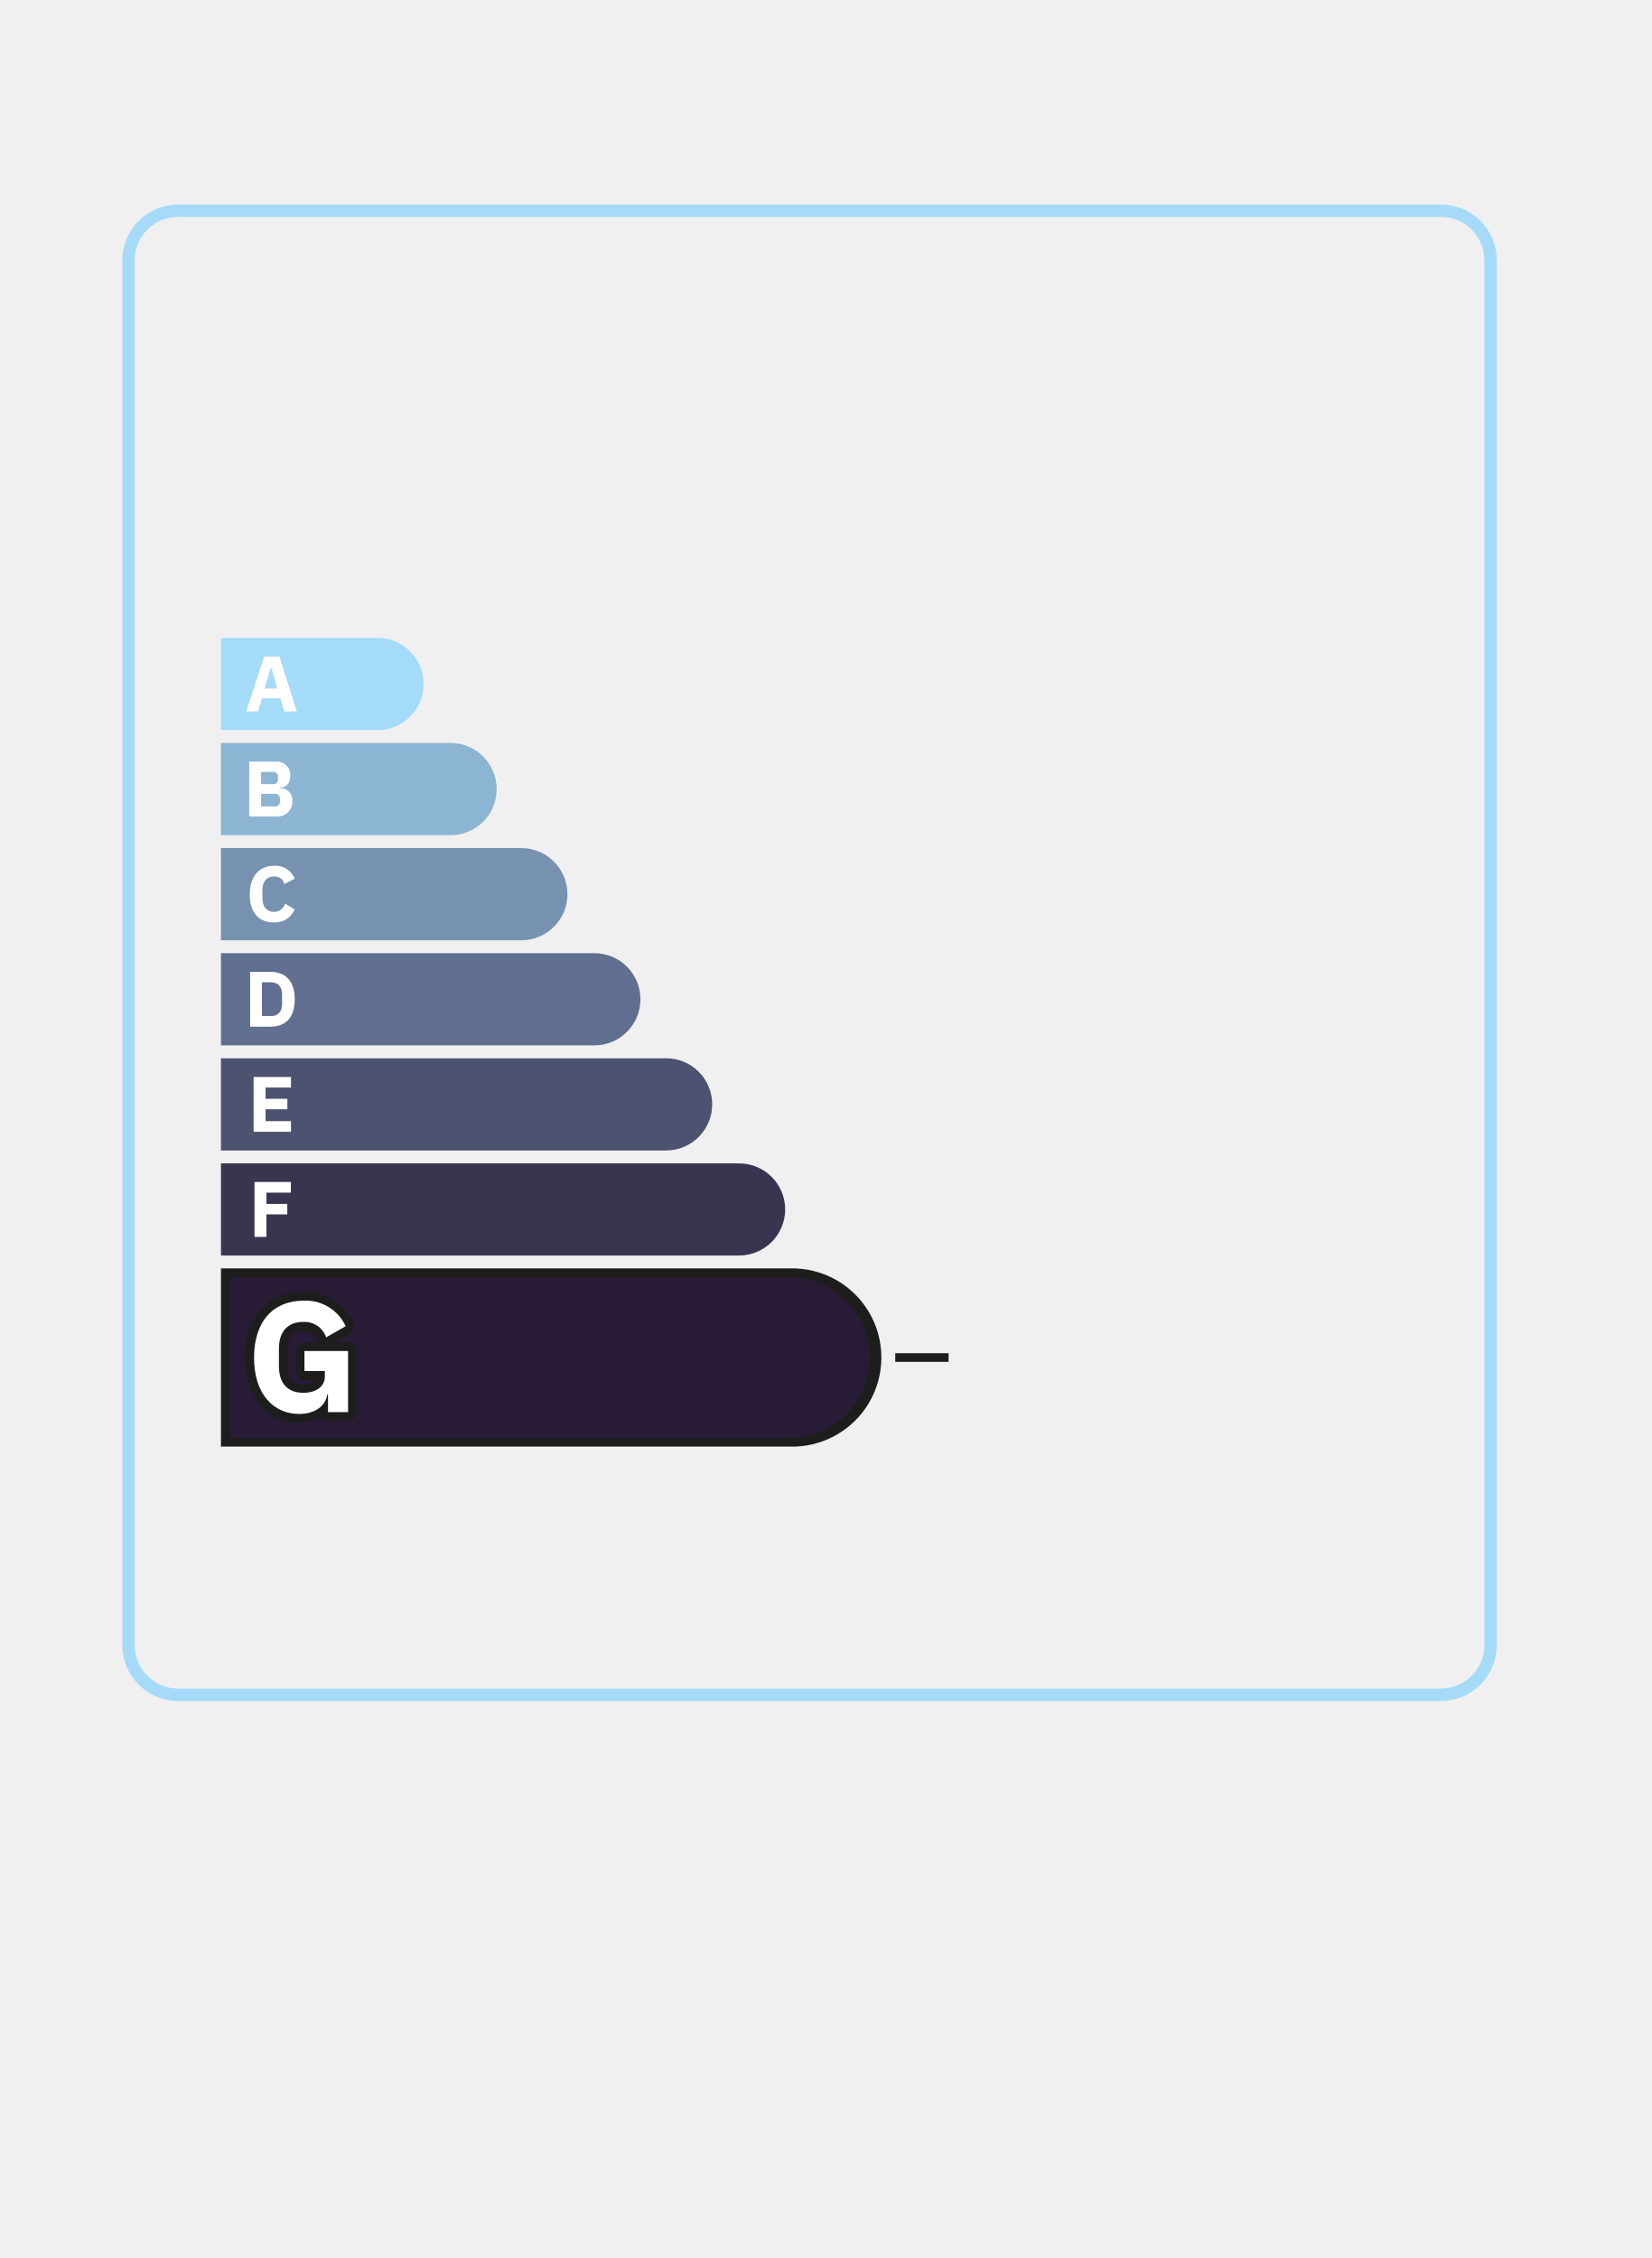
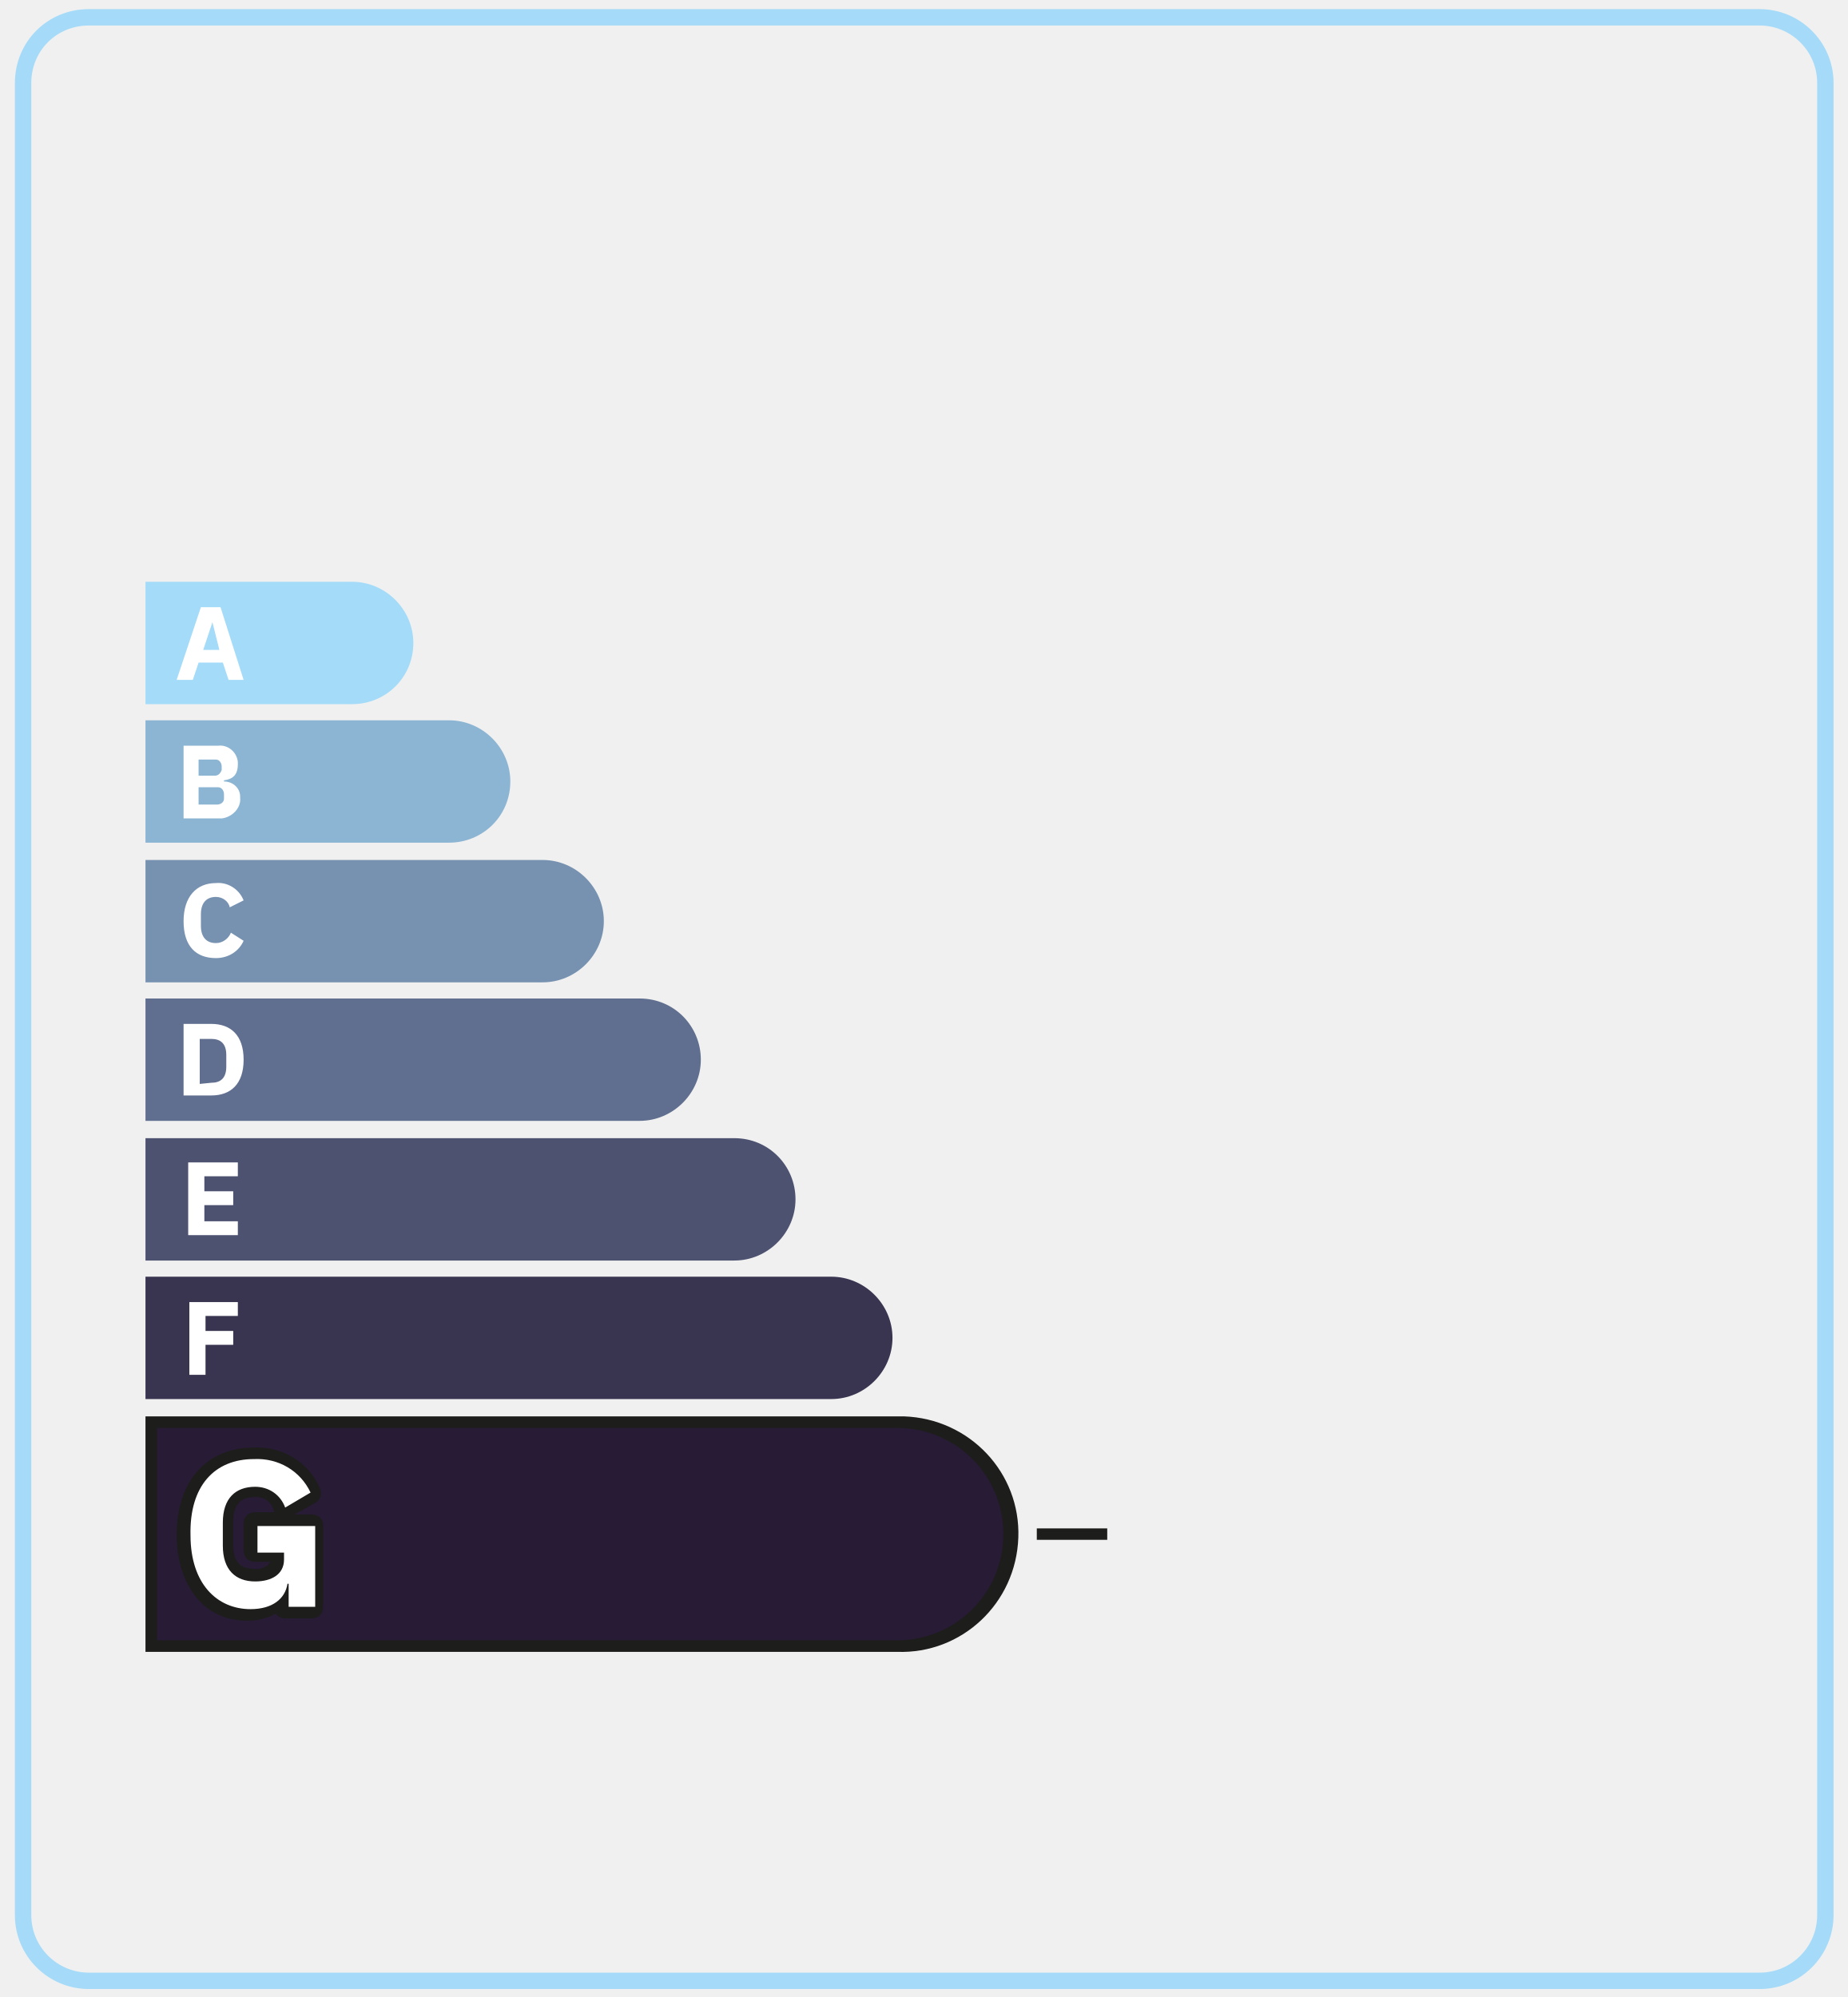
- <svg xmlns="http://www.w3.org/2000/svg" width="66.74mm" height="91.25mm" viewBox="0 0 189.18 258.66">
-   <defs>
-     <style>.a{fill:#a4dbf8;}.b{fill:#fff;}.c{fill:#7792b1;}.d{fill:#281b35;}.e{fill:#1d1d1b;}.f{fill:#606f8f;}.g{fill:#4d5271;}.h{fill:#393551;}.i{fill:#8cb4d3;}.j,.k{fill:none;}.j{stroke:#a5dbf8;stroke-miterlimit:10;stroke-width:1.42px;}.k{stroke:#1d1d1b;stroke-width:0.99px;}</style>
-   </defs>
-   <path class="a" d="M25.31,83.63H43.24a5.27,5.27,0,0,0,5.28-5.28h0a5.27,5.27,0,0,0-5.28-5.27H25.31Z" />
-   <path class="b" d="M32.57,81.5,32.12,80H30l-.45,1.5H28.19l2.07-6.29H32L34,81.5Zm-1.48-5H31l-.69,2.38h1.44Z" />
-   <path class="c" d="M25.31,107.71h34.4A5.28,5.28,0,0,0,65,102.43h0a5.29,5.29,0,0,0-5.28-5.28H25.31Z" />
-   <path class="b" d="M28.61,102.48c0-2.13,1.09-3.3,2.79-3.3a2.33,2.33,0,0,1,2.35,1.48l-1.18.61a1.12,1.12,0,0,0-1.17-.87c-.81,0-1.34.54-1.34,1.53v1c0,1,.53,1.53,1.34,1.53a1.3,1.3,0,0,0,1.25-.94l1.11.65a2.45,2.45,0,0,1-2.36,1.5C29.7,105.68,28.61,104.6,28.61,102.48Z" />
-   <path class="d" d="M25.81,165.22V145.8H90.43a9.71,9.71,0,0,1,0,19.42Z" />
-   <path class="e" d="M90.43,146.3a9.21,9.21,0,0,1,0,18.42H26.3V146.3H90.43m0-1H25.31v20.41H90.43a10.21,10.21,0,1,0,0-20.41Z" />
-   <path class="f" d="M25.31,119.75H68.08a5.28,5.28,0,0,0,5.28-5.28h0a5.27,5.27,0,0,0-5.28-5.28H25.31Z" />
-   <path class="b" d="M28.65,111.33H31c1.66,0,2.76,1,2.76,3.14s-1.1,3.14-2.76,3.14H28.65ZM31,116.4c.81,0,1.31-.45,1.31-1.44v-1c0-1-.5-1.44-1.31-1.44H30v3.86Z" />
-   <path class="g" d="M25.31,131.79h51a5.28,5.28,0,0,0,5.27-5.28h0a5.27,5.27,0,0,0-5.27-5.28h-51Z" />
-   <path class="b" d="M29.05,129.65v-6.28h4.28v1.21H30.42v1.29h2.5v1.2h-2.5v1.36h2.91v1.22Z" />
-   <path class="h" d="M25.31,143.82H84.66a5.28,5.28,0,0,0,5.28-5.27h0a5.28,5.28,0,0,0-5.28-5.28H25.31Z" />
-   <path class="b" d="M29.15,141.69V135.4h4.17v1.22h-2.8v1.29h2.39v1.2H30.52v2.58Z" />
-   <path class="i" d="M25.31,95.67h26.3a5.27,5.27,0,0,0,5.28-5.28h0a5.28,5.28,0,0,0-5.28-5.28H25.31Z" />
-   <path class="b" d="M28.54,87.25h3.05a1.52,1.52,0,0,1,1.66,1.61c0,1-.53,1.33-1.17,1.35v.06a1.38,1.38,0,0,1,1.41,1.47,1.69,1.69,0,0,1-1.62,1.79H28.54Zm1.37,2.58h1.36a.53.53,0,0,0,.57-.58V89a.53.53,0,0,0-.57-.58H29.91Zm0,2.55h1.57a.53.53,0,0,0,.59-.57v-.3a.54.54,0,0,0-.59-.57H29.91Z" />
-   <path class="b" d="M34.2,162.51c-3.43,0-5.64-2.73-5.64-6.94s2.37-7.06,6.18-7.06a5.5,5.5,0,0,1,5.29,3.2.49.49,0,0,1-.2.65l-2.23,1.28a.5.5,0,0,1-.24.06.47.47,0,0,1-.17,0,.49.49,0,0,1-.3-.28,2.1,2.1,0,0,0-2.15-1.45c-1.52,0-2.29.86-2.29,2.56v2c0,1.7.77,2.56,2.29,2.56,1,0,2-.36,2-1.37v-.14H34.87a.5.5,0,0,1-.5-.49v-2.29a.5.5,0,0,1,.5-.49h5a.49.49,0,0,1,.5.49v7a.49.49,0,0,1-.5.49h-2.3a.49.49,0,0,1-.5-.49v-.24A4.13,4.13,0,0,1,34.2,162.51Z" />
-   <path class="e" d="M34.74,149a5,5,0,0,1,4.85,2.92l-2.23,1.28a2.61,2.61,0,0,0-2.62-1.77c-1.69,0-2.79,1-2.79,3.06v2c0,2.09,1.1,3.06,2.79,3.06,1.37,0,2.47-.65,2.47-1.87v-.63H34.87v-2.29h5v7h-2.3v-2h-.09c-.18,1.26-1.34,2.21-3.23,2.21-2.88,0-5.15-2.23-5.15-6.44S31.34,149,34.74,149m0-1c-4.12,0-6.68,2.89-6.68,7.55,0,3.7,1.9,7.43,6.14,7.43a5.05,5.05,0,0,0,2.52-.61,1,1,0,0,0,.8.4h2.3a1,1,0,0,0,1-1v-7a1,1,0,0,0-1-1h-1.5l1.76-1a1,1,0,0,0,.4-1.3A6.05,6.05,0,0,0,34.74,148Zm0,10.57c-.83,0-1.79-.24-1.79-2.07v-2c0-1.83,1-2.07,1.79-2.07a1.61,1.61,0,0,1,1.69,1.14,1,1,0,0,0,.13.23H34.87a1,1,0,0,0-1,1v2.29a1,1,0,0,0,1,1h1.25c-.29.49-1.17.52-1.38.52Z" />
-   <rect class="j" x="14.72" y="24.14" width="156.02" height="170" rx="5.67" />
-   <line class="k" x1="102.55" y1="155.51" x2="108.66" y2="155.51" />
+ <svg xmlns="http://www.w3.org/2000/svg" version="1.1" id="Calque_1" x="0px" y="0px" viewBox="0 0 160 173" style="enable-background:new 0 0 160 173;" xml:space="preserve">
+   <style type="text/css">
+ 	.st0{fill:#A4DBF8;}
+ 	.st1{fill:#FFFFFF;}
+ 	.st2{fill:#7792B1;}
+ 	.st3{fill:#281B35;}
+ 	.st4{fill:#1D1D1B;}
+ 	.st5{fill:#606F8F;}
+ 	.st6{fill:#4D5271;}
+ 	.st7{fill:#393551;}
+ 	.st8{fill:#8CB4D3;}
+ 	.st9{fill:none;stroke:#A5DBF8;stroke-width:1.42;stroke-miterlimit:10;}
+ 	.st10{fill:none;stroke:#1D1D1B;stroke-width:0.99;stroke-miterlimit:4;}
+ </style>
+   <g>
+     <path class="st0" d="M12.6,61h17.9c2.9,0,5.3-2.3,5.3-5.3c0,0,0,0,0,0l0,0c0-2.9-2.4-5.3-5.3-5.3c0,0,0,0,0,0H12.6V61z" />
+     <path class="st1" d="M19.8,58.9l-0.5-1.5h-2.1l-0.5,1.5h-1.4l2.1-6.3h1.7l2,6.3H19.8z M18.4,53.9L18.4,53.9l-0.8,2.4H19L18.4,53.9z   " />
+     <path class="st2" d="M12.6,85.1H47c2.9,0,5.3-2.4,5.3-5.3c0,0,0,0,0,0l0,0c0-2.9-2.4-5.3-5.3-5.3H12.6V85.1z" />
+     <path class="st1" d="M15.9,79.8c0-2.1,1.1-3.3,2.8-3.3c1-0.1,2,0.5,2.4,1.5l-1.2,0.6c-0.1-0.5-0.6-0.9-1.2-0.9   c-0.8,0-1.3,0.5-1.3,1.5v1c0,1,0.5,1.5,1.3,1.5c0.6,0,1.1-0.4,1.3-0.9l1.1,0.7c-0.4,0.9-1.3,1.5-2.4,1.5C17,83,15.9,82,15.9,79.8z" />
+     <path class="st3" d="M13.1,142.6v-19.4h64.6c5.4,0,9.7,4.4,9.7,9.7c0,5.4-4.3,9.7-9.7,9.7H13.1z" />
+     <path class="st4" d="M77.7,123.7c5.1,0,9.2,4.1,9.2,9.2c0,5.1-4.1,9.2-9.2,9.2H13.6v-18.4H77.7 M77.7,122.7H12.6v20.4h65.1   c5.6,0.2,10.3-4.2,10.5-9.9c0.2-5.6-4.2-10.3-9.9-10.5C78.1,122.7,77.9,122.7,77.7,122.7z" />
+     <path class="st5" d="M12.6,97.1h42.8c2.9,0,5.3-2.4,5.3-5.3l0,0c0-2.9-2.3-5.3-5.3-5.3c0,0,0,0,0,0H12.6V97.1z" />
+     <path class="st1" d="M15.9,88.7h2.4c1.7,0,2.8,1,2.8,3.1c0,2.1-1.1,3.1-2.8,3.1h-2.4V88.7z M18.3,93.8c0.8,0,1.3-0.4,1.3-1.4v-1   c0-1-0.5-1.4-1.3-1.4h-1v3.9L18.3,93.8z" />
+     <path class="st6" d="M12.6,109.2h51c2.9,0,5.3-2.4,5.3-5.3l0,0c0-2.9-2.3-5.3-5.3-5.3c0,0,0,0,0,0h-51L12.6,109.2z" />
+     <path class="st1" d="M16.3,107v-6.3h4.3v1.2h-2.9v1.3h2.5v1.2h-2.5v1.4h2.9v1.2H16.3z" />
+     <path class="st7" d="M12.6,121.2h59.4c2.9,0,5.3-2.4,5.3-5.3l0,0c0-2.9-2.4-5.3-5.3-5.3H12.6V121.2z" />
+     <path class="st1" d="M16.4,119.1v-6.3h4.2v1.2h-2.8v1.3h2.4v1.2h-2.4v2.6L16.4,119.1z" />
+     <path class="st8" d="M12.6,73h26.3c2.9,0,5.3-2.3,5.3-5.3c0,0,0,0,0,0l0,0c0-2.9-2.4-5.3-5.3-5.3H12.6V73z" />
+     <path class="st1" d="M15.8,64.6h3.1c0.8-0.1,1.6,0.5,1.7,1.4c0,0.1,0,0.2,0,0.2c0,1-0.5,1.3-1.2,1.4v0.1c0.8,0,1.4,0.6,1.4,1.3   c0,0,0,0.1,0,0.1c0.1,0.9-0.7,1.7-1.6,1.8c0,0,0,0,0,0h-3.3V64.6z M17.2,67.2h1.4c0.3,0,0.5-0.2,0.6-0.5c0,0,0-0.1,0-0.1v-0.2   c0-0.3-0.2-0.6-0.5-0.6c0,0-0.1,0-0.1,0h-1.4L17.2,67.2z M17.2,69.7h1.6c0.3,0,0.6-0.2,0.6-0.5c0,0,0-0.1,0-0.1v-0.3   c0-0.3-0.2-0.6-0.5-0.6c0,0-0.1,0-0.1,0h-1.6L17.2,69.7z" />
+     <path class="st1" d="M21.5,139.9c-3.4,0-5.6-2.7-5.6-6.9c0-4.2,2.4-7.1,6.2-7.1c2.3-0.1,4.3,1.1,5.3,3.2c0.1,0.2,0,0.5-0.2,0.7   l-2.2,1.3c-0.1,0-0.2,0.1-0.2,0.1c-0.1,0-0.1,0-0.2,0c-0.1,0-0.2-0.1-0.3-0.3c-0.3-0.9-1.2-1.5-2.2-1.5c-1.5,0-2.3,0.9-2.3,2.6v2   c0,1.7,0.8,2.6,2.3,2.6c1,0,2-0.4,2-1.4v-0.1h-1.9c-0.3,0-0.5-0.2-0.5-0.5v-2.3c0-0.3,0.2-0.5,0.5-0.5h5c0.3,0,0.5,0.2,0.5,0.5   c0,0,0,0,0,0v7c0,0.3-0.2,0.5-0.5,0.5c0,0,0,0,0,0h-2.3c-0.3,0-0.5-0.2-0.5-0.5c0,0,0,0,0,0v-0.2C23.5,139.6,22.5,139.9,21.5,139.9   z" />
+     <path class="st4" d="M22,126.4c2.1-0.1,4,1,4.9,2.9l-2.2,1.3c-0.4-1.1-1.4-1.8-2.6-1.8c-1.7,0-2.8,1-2.8,3.1v2   c0,2.1,1.1,3.1,2.8,3.1c1.4,0,2.5-0.6,2.5-1.9v-0.6h-2.3v-2.3h5v7h-2.3v-2h-0.1c-0.2,1.3-1.3,2.2-3.2,2.2c-2.9,0-5.2-2.2-5.2-6.4   C16.4,128.7,18.6,126.4,22,126.4 M22,125.4c-4.1,0-6.7,2.9-6.7,7.6c0,3.7,1.9,7.4,6.1,7.4c0.9,0,1.7-0.2,2.5-0.6   c0.2,0.3,0.5,0.4,0.8,0.4h2.3c0.6,0,1-0.4,1-1v-7c0-0.6-0.4-1-1-1h-1.5l1.8-1c0.5-0.3,0.6-0.8,0.4-1.3   C26.7,126.6,24.4,125.3,22,125.4z M22,135.9c-0.8,0-1.8-0.2-1.8-2.1v-2c0-1.8,1-2.1,1.8-2.1c0.8-0.1,1.5,0.4,1.7,1.1   c0,0.1,0.1,0.2,0.1,0.2h-1.7c-0.6,0-1,0.4-1,1v2.3c0,0.6,0.4,1,1,1h1.3C23.1,135.9,22.2,136,22,135.9L22,135.9z" />
+     <path class="st9" d="M7.7,1.5h144.7c3.1,0,5.7,2.5,5.7,5.7v158.7c0,3.1-2.5,5.7-5.7,5.7H7.7c-3.1,0-5.7-2.5-5.7-5.7V7.2   C2,4,4.5,1.5,7.7,1.5z" />
+     <line class="st10" x1="89.8" y1="132.9" x2="95.9" y2="132.9" />
+   </g>
</svg>
